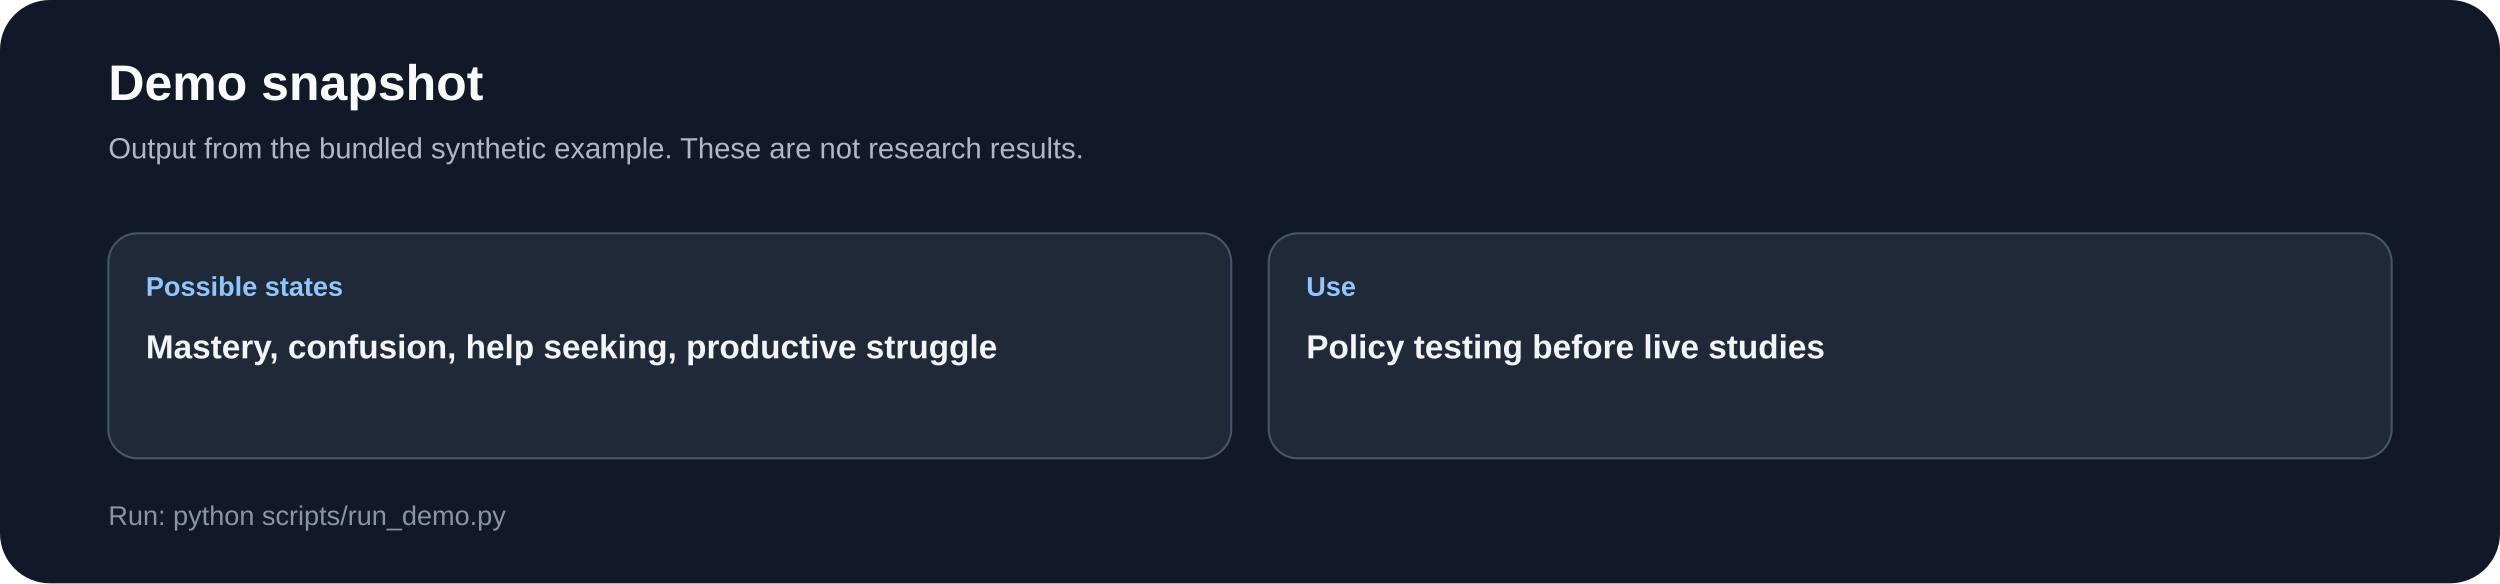
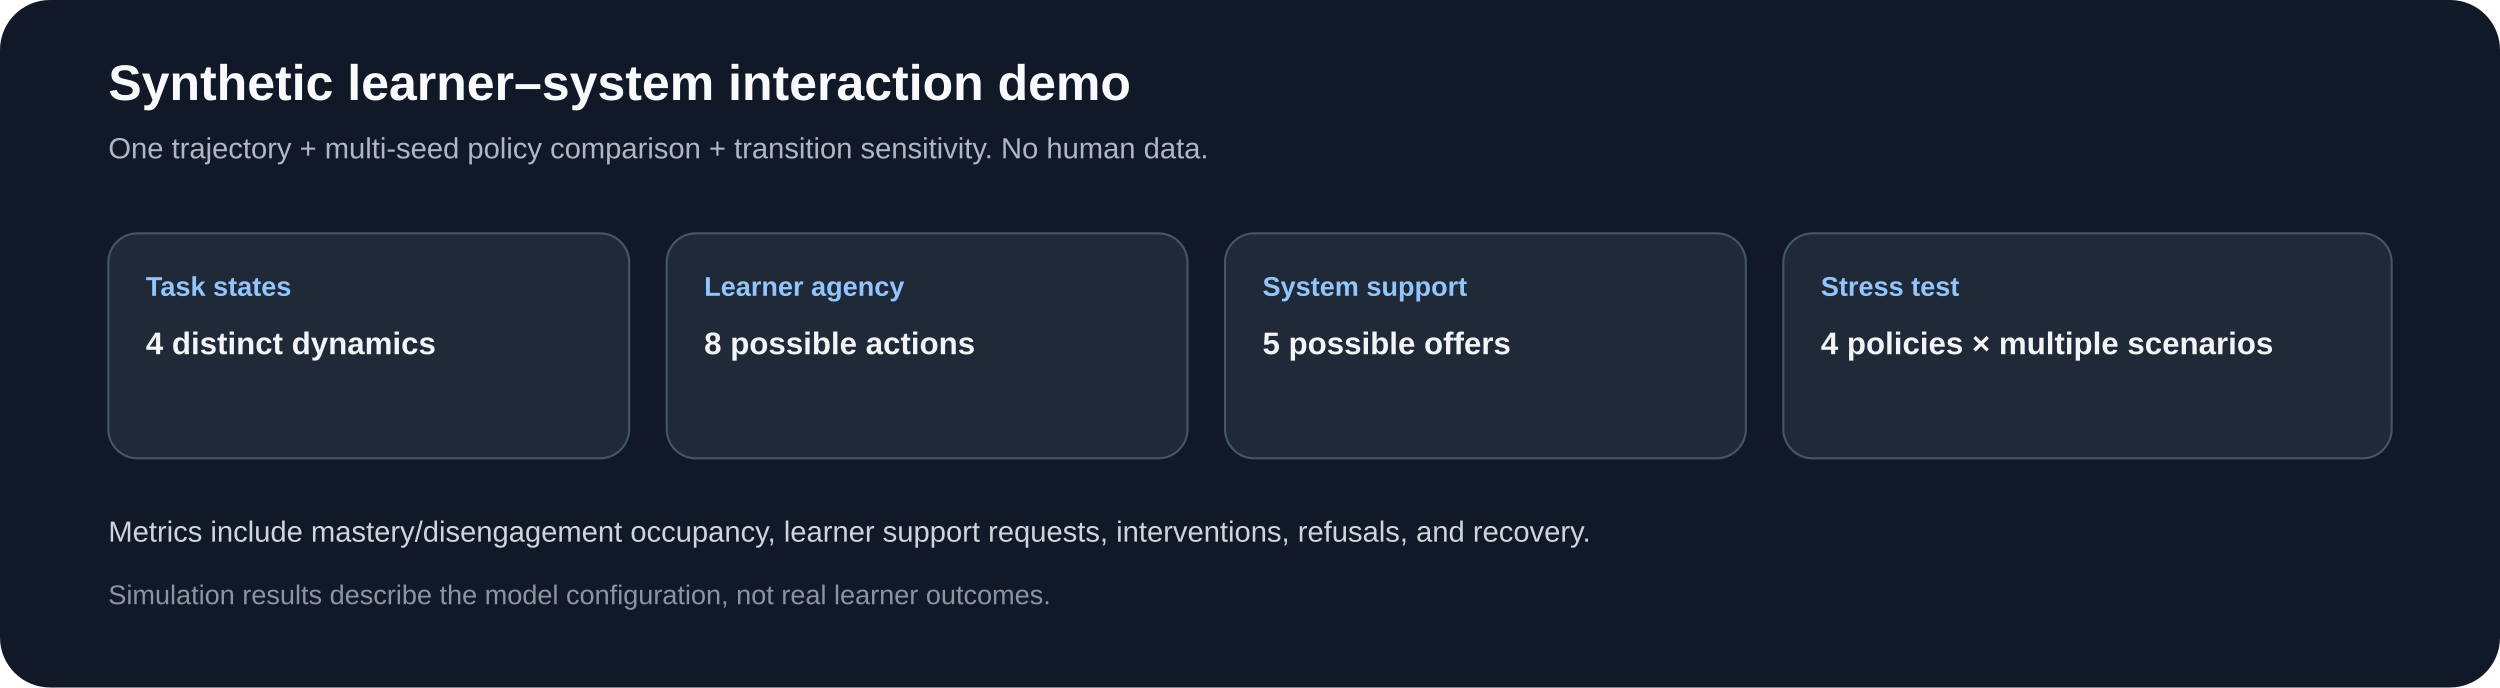
- <svg xmlns="http://www.w3.org/2000/svg" width="1200" height="280" viewBox="0 0 1200 280" role="img" aria-labelledby="title desc">
-   <rect width="1200" height="280" rx="24" fill="#111827" />
-   <text x="52" y="48" font-family="Arial, Helvetica, sans-serif" font-size="24" font-weight="700" fill="#f9fafb">Demo snapshot</text>
-   <text x="52" y="76" font-family="Arial, Helvetica, sans-serif" font-size="14" fill="#aeb8c5">Output from the bundled synthetic example. These are not research results.</text>
-   <rect x="52.0" y="112" width="539.0" height="108" rx="14" fill="#1f2937" stroke="#46556a" />
-   <text x="70.0" y="142" font-family="Arial, Helvetica, sans-serif" font-size="13" font-weight="600" fill="#93c5fd">Possible states</text>
-   <text x="70.0" y="172" font-family="Arial, Helvetica, sans-serif" font-size="16" font-weight="600" fill="#f3f4f6">Mastery, confusion, help seeking, productive struggle</text>
-   <rect x="609.0" y="112" width="539.0" height="108" rx="14" fill="#1f2937" stroke="#46556a" />
-   <text x="627.0" y="142" font-family="Arial, Helvetica, sans-serif" font-size="13" font-weight="600" fill="#93c5fd">Use</text>
-   <text x="627.0" y="172" font-family="Arial, Helvetica, sans-serif" font-size="16" font-weight="600" fill="#f3f4f6">Policy testing before live studies</text>
-   <text x="52" y="252" font-family="Arial, Helvetica, sans-serif" font-size="13" fill="#8995a5">Run: python scripts/run_demo.py</text>
+ <svg xmlns="http://www.w3.org/2000/svg" width="1200" height="330" viewBox="0 0 1200 330" role="img" aria-labelledby="title desc">
+   <rect width="1200" height="330" rx="24" fill="#111827" />
+   <text x="52" y="48" font-family="Arial, Helvetica, sans-serif" font-size="24" font-weight="700" fill="#f9fafb">Synthetic learner–system interaction demo</text>
+   <text x="52" y="76" font-family="Arial, Helvetica, sans-serif" font-size="14" fill="#aeb8c5">One trajectory + multi-seed policy comparison + transition sensitivity. No human data.</text>
+   <rect x="52" y="112" width="250" height="108" rx="14" fill="#1f2937" stroke="#46556a" />
+   <text x="70" y="142" font-family="Arial" font-size="13" font-weight="600" fill="#93c5fd">Task states</text>
+   <text x="70" y="170" font-family="Arial" font-size="15" font-weight="600" fill="#f3f4f6">4 distinct dynamics</text>
+   <rect x="320" y="112" width="250" height="108" rx="14" fill="#1f2937" stroke="#46556a" />
+   <text x="338" y="142" font-family="Arial" font-size="13" font-weight="600" fill="#93c5fd">Learner agency</text>
+   <text x="338" y="170" font-family="Arial" font-size="15" font-weight="600" fill="#f3f4f6">8 possible actions</text>
+   <rect x="588" y="112" width="250" height="108" rx="14" fill="#1f2937" stroke="#46556a" />
+   <text x="606" y="142" font-family="Arial" font-size="13" font-weight="600" fill="#93c5fd">System support</text>
+   <text x="606" y="170" font-family="Arial" font-size="15" font-weight="600" fill="#f3f4f6">5 possible offers</text>
+   <rect x="856" y="112" width="292" height="108" rx="14" fill="#1f2937" stroke="#46556a" />
+   <text x="874" y="142" font-family="Arial" font-size="13" font-weight="600" fill="#93c5fd">Stress test</text>
+   <text x="874" y="170" font-family="Arial" font-size="15" font-weight="600" fill="#f3f4f6">4 policies × multiple scenarios</text>
+   <text x="52" y="260" font-family="Arial" font-size="14" fill="#d1d5db">Metrics include mastery/disengagement occupancy, learner support requests, interventions, refusals, and recovery.</text>
+   <text x="52" y="290" font-family="Arial" font-size="13" fill="#8995a5">Simulation results describe the model configuration, not real learner outcomes.</text>
</svg>
